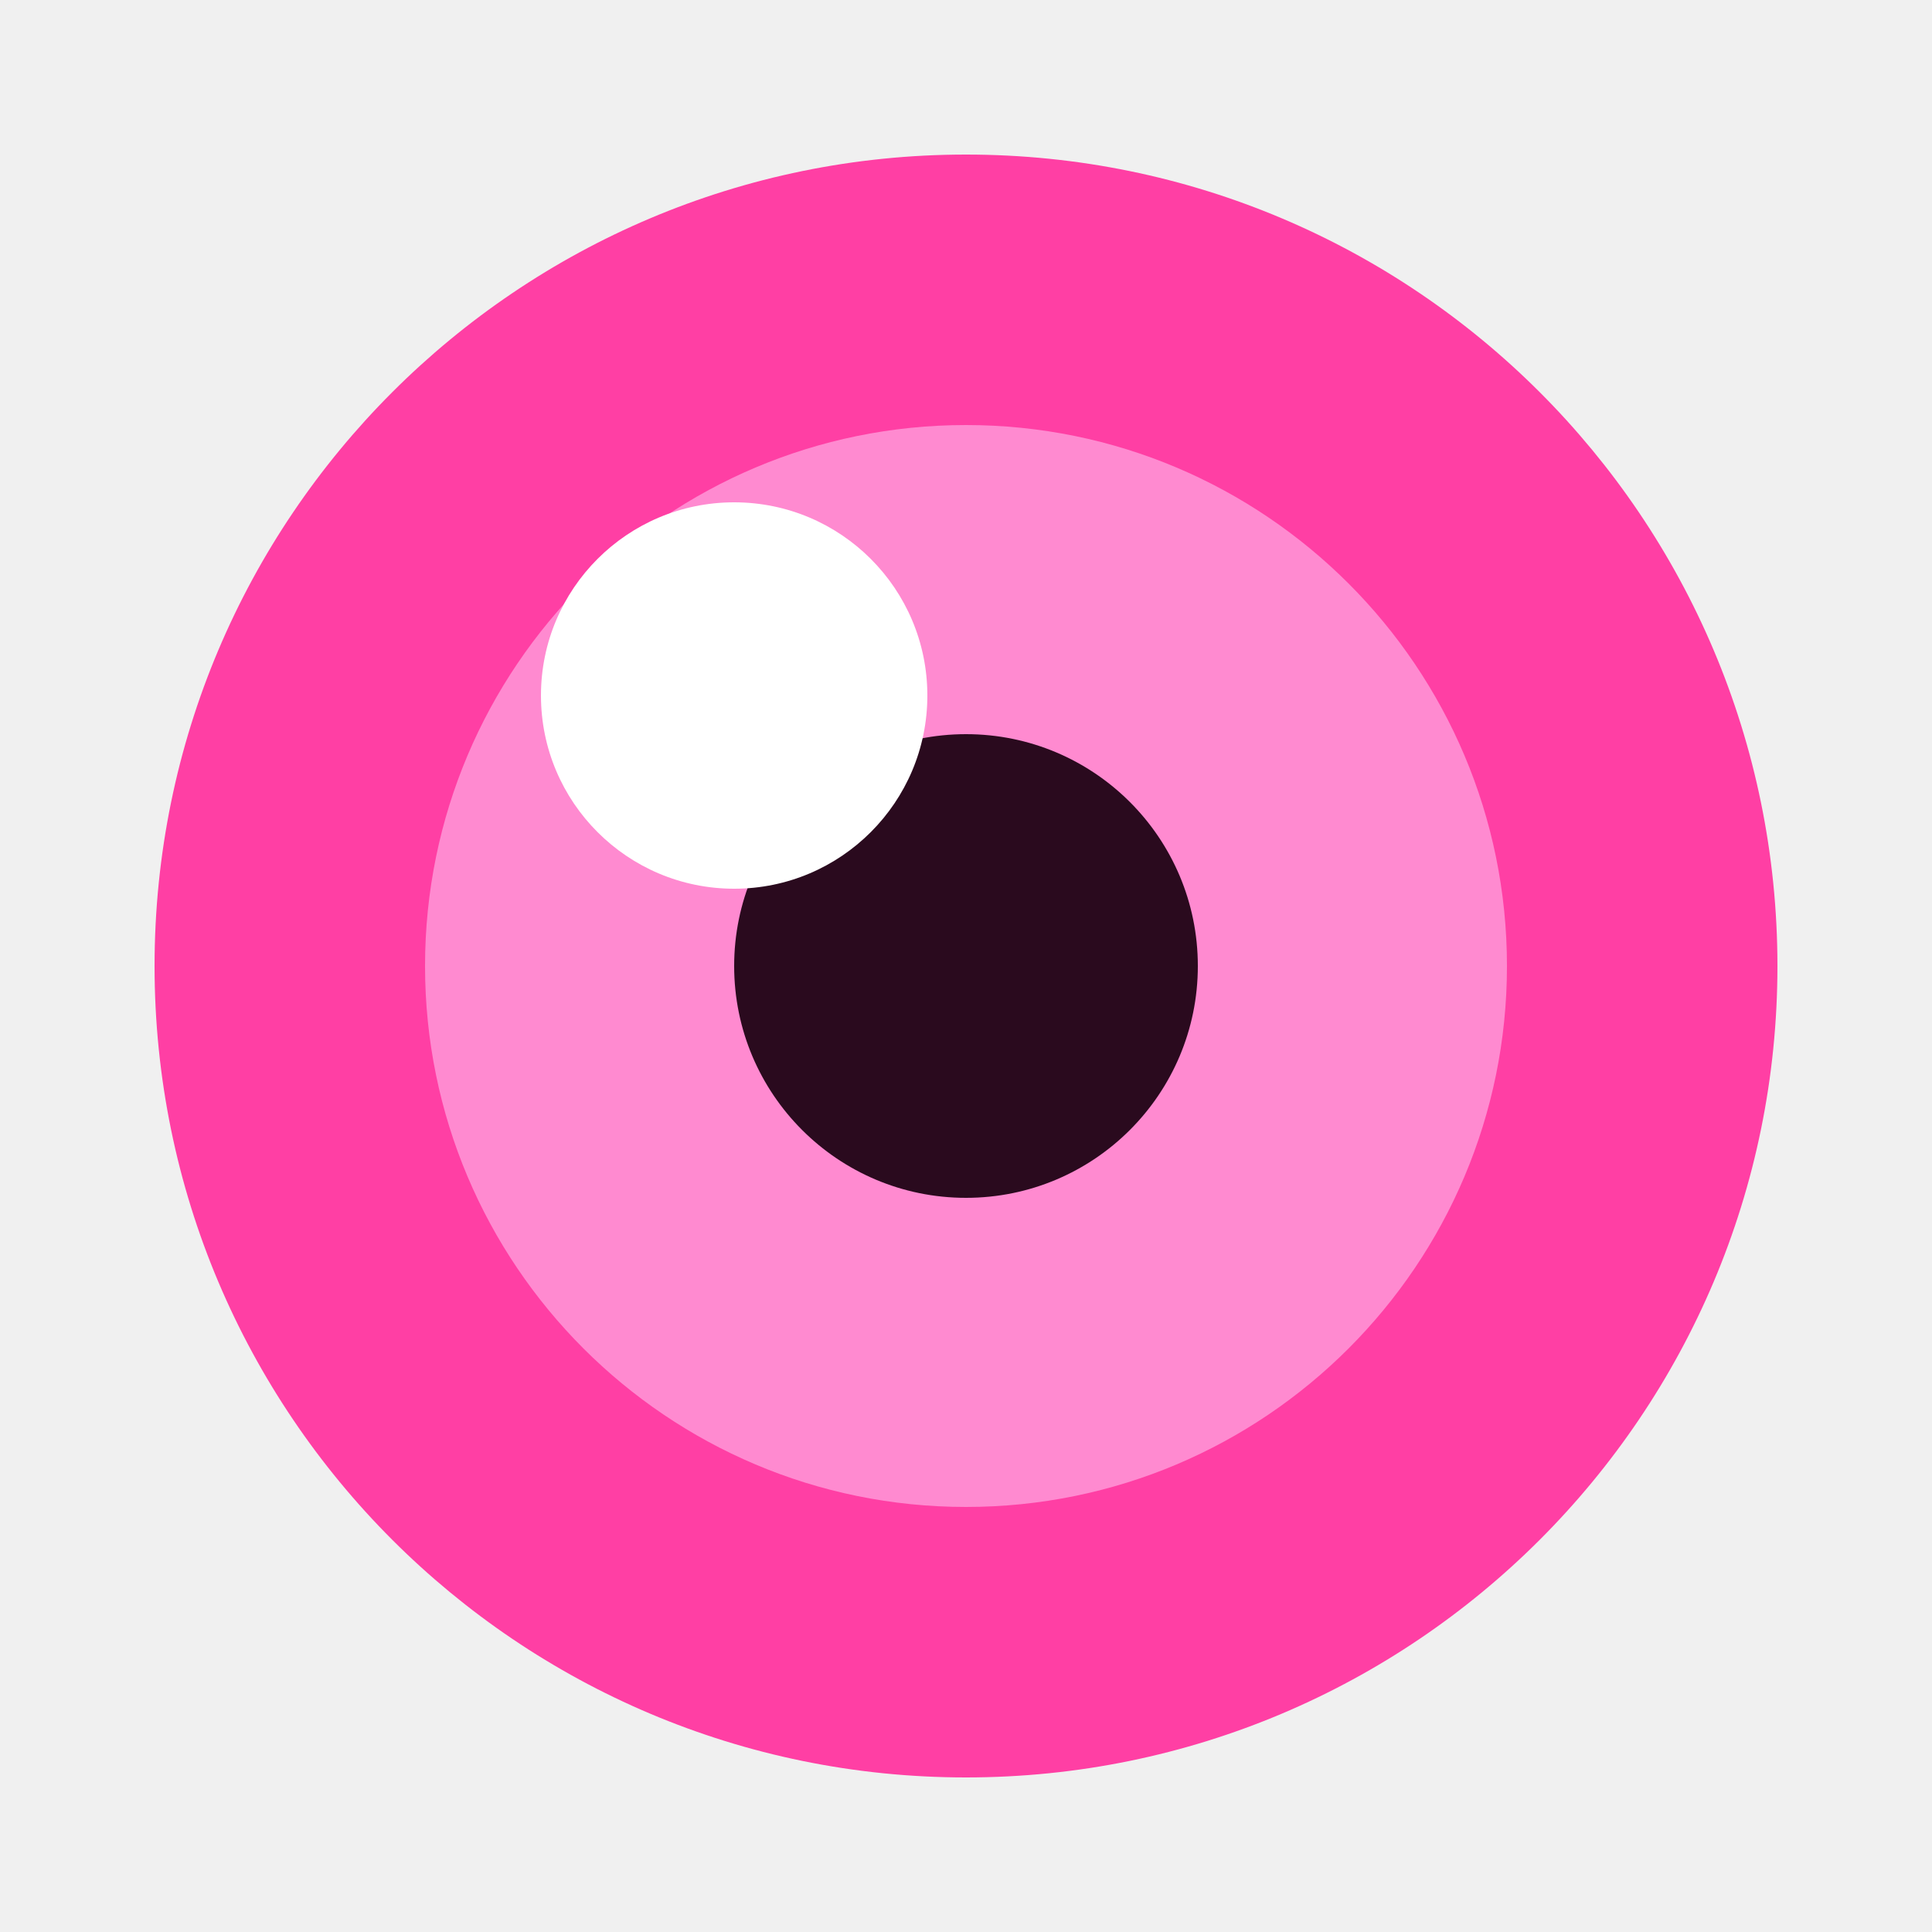
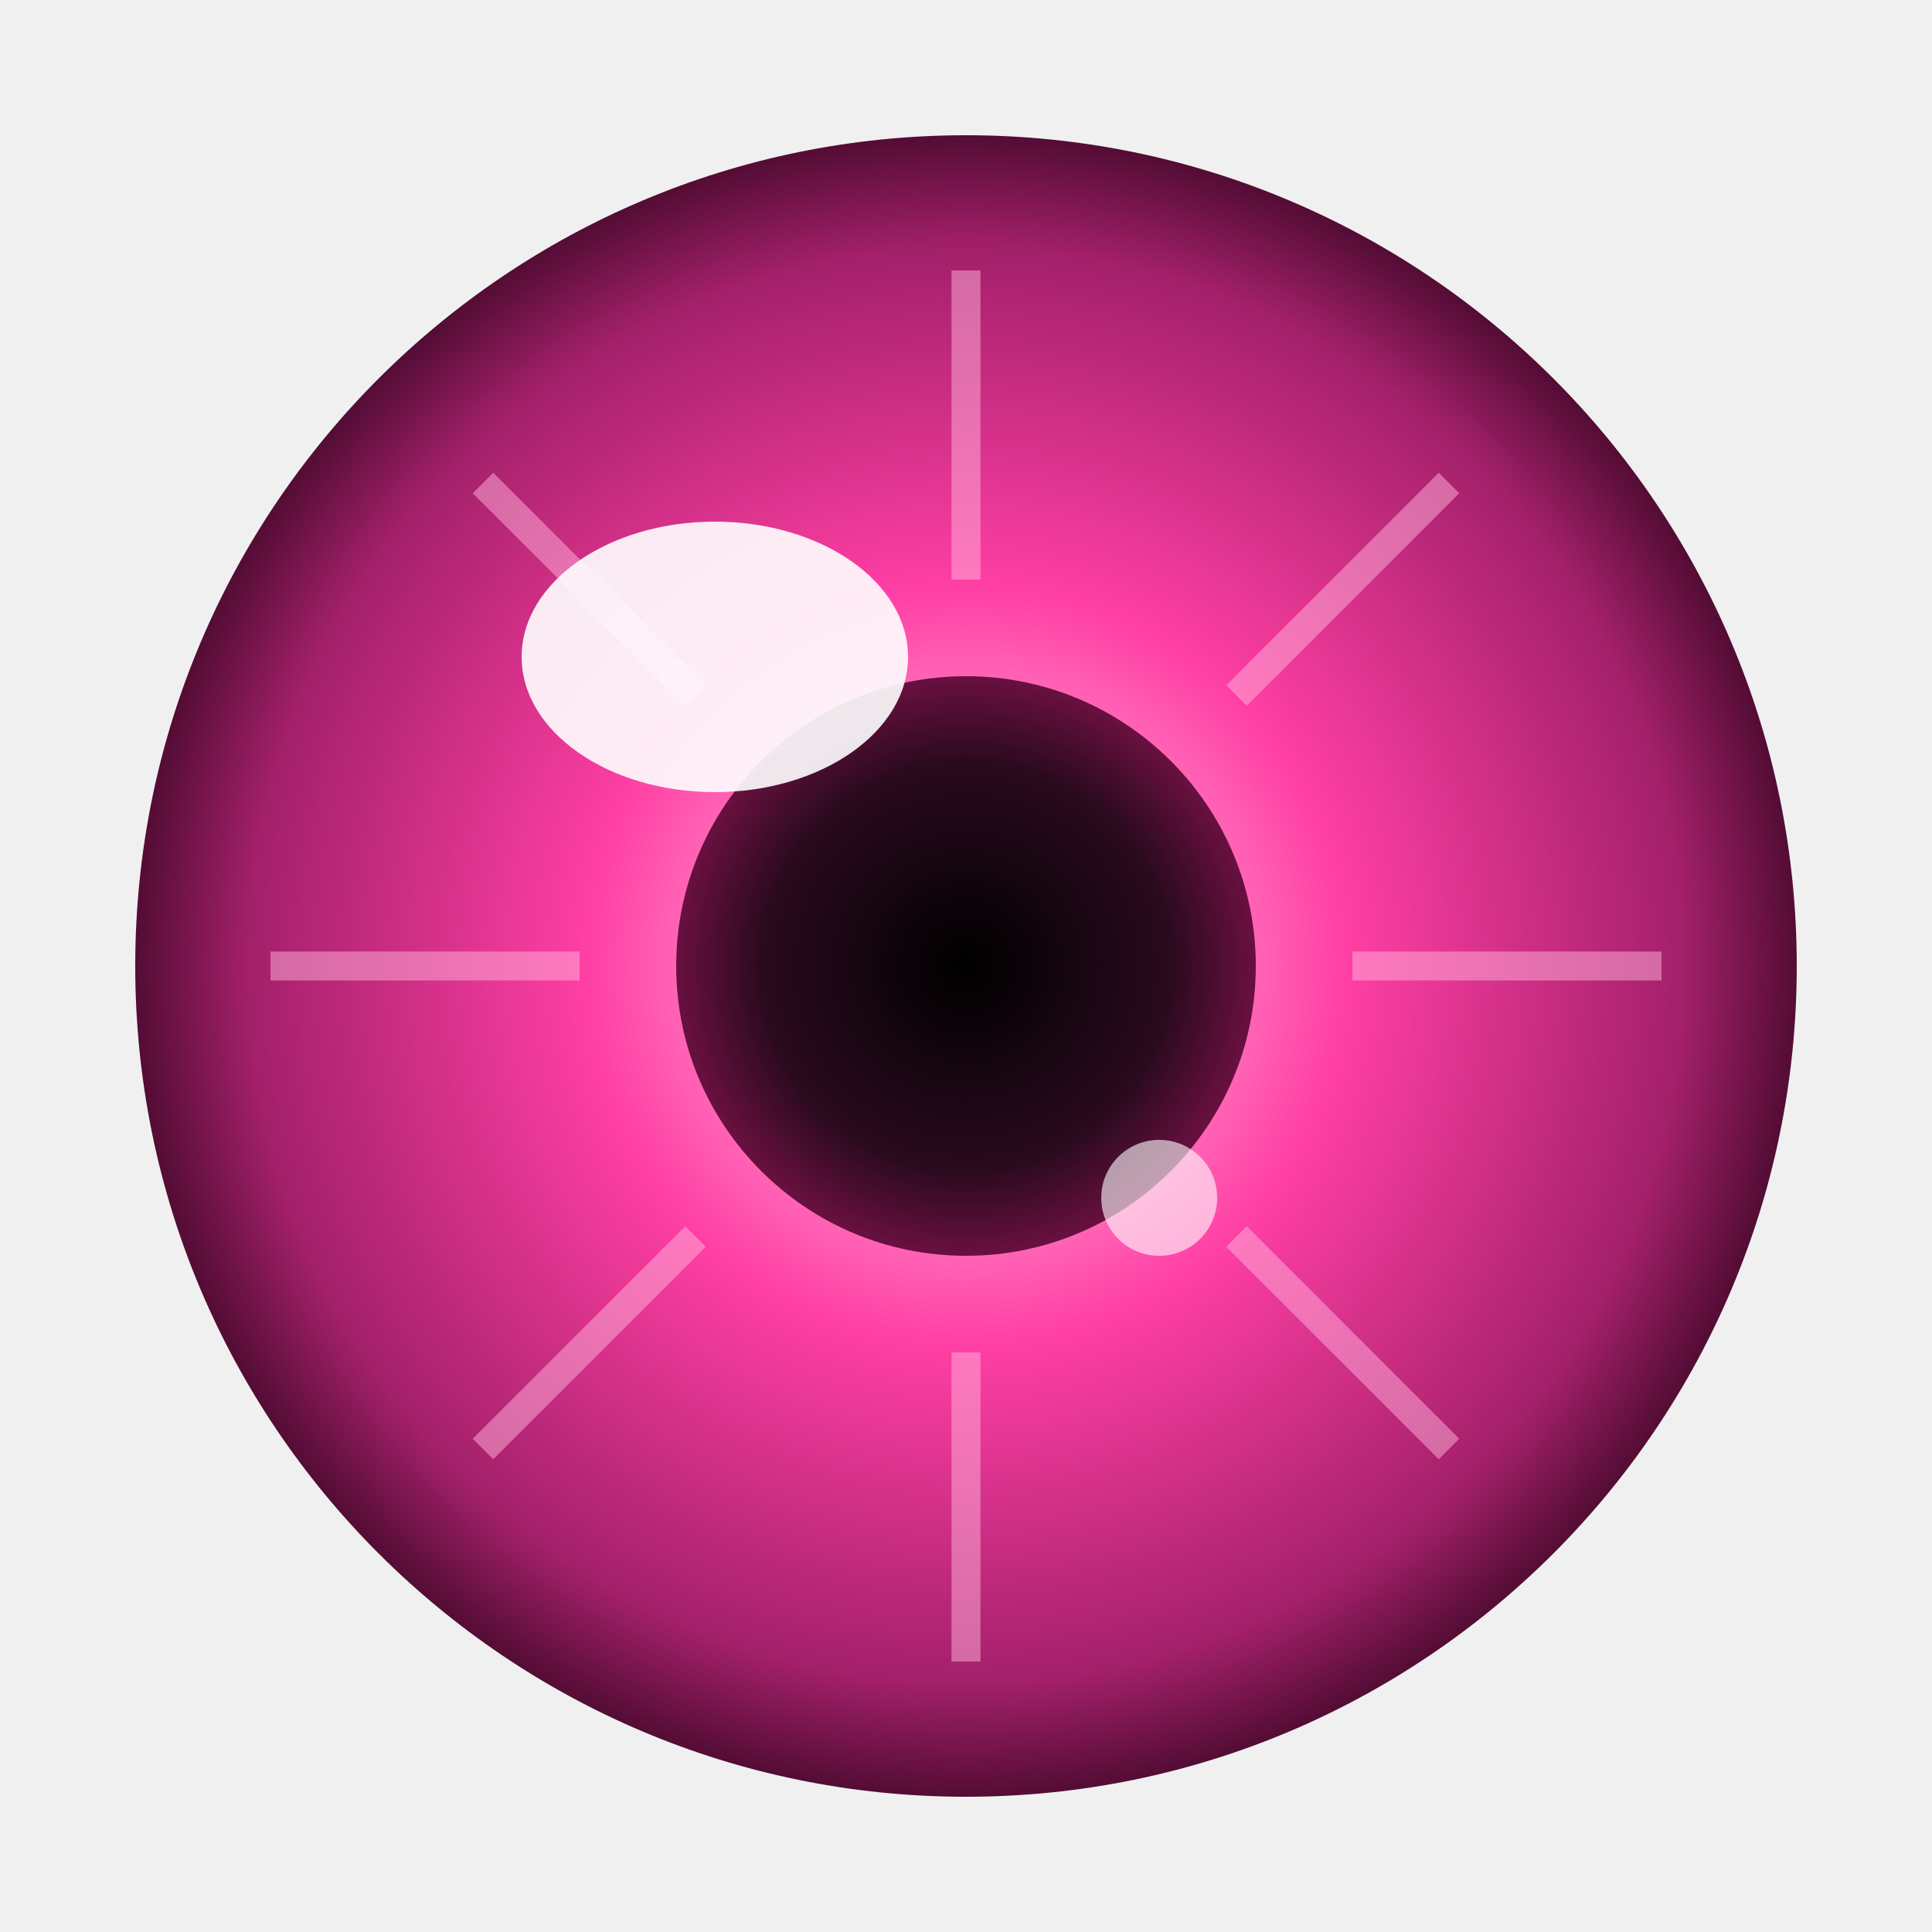
<svg xmlns="http://www.w3.org/2000/svg" viewBox="0 0 100 100">
-   <circle cx="50" cy="50" r="42" fill="#ff3fa4" />
-   <circle cx="50" cy="50" r="28" fill="#ff8ad0" />
-   <circle cx="50" cy="50" r="12" fill="#2a0a1e" />
-   <circle cx="38" cy="36" r="10" fill="#ffffff" />
+   <defs>
+     <radialGradient id="ce-iris" cx="0.5" cy="0.5">
+       <stop offset="0" stop-color="#ffd6ee" />
+       <stop offset="0.45" stop-color="#ff3fa4" />
+       <stop offset="0.85" stop-color="#a3206a" />
+       <stop offset="1" stop-color="#4a0a2e" />
+     </radialGradient>
+     <radialGradient id="ce-pupil" cx="0.5" cy="0.5">
+       <stop offset="0" stop-color="#000000" />
+       <stop offset="0.7" stop-color="#2a0a1e" />
+       <stop offset="1" stop-color="#6a1040" />
+     </radialGradient>
+   </defs>
+   <circle cx="50" cy="50" r="43" fill="url(#ce-iris)" />
+   <g stroke="#ffb3dc" stroke-width="1.5" opacity="0.5">
+     <path d="M50 14 L50 30 M50 70 L50 86 M14 50 L30 50 M70 50 L86 50 M25 25 L36 36 M64 64 L75 75 M75 25 L64 36 M25 75 L36 64" />
+   </g>
+   <circle cx="50" cy="50" r="15" fill="url(#ce-pupil)" />
+   <ellipse cx="37" cy="34" rx="10" ry="7" fill="#ffffff" opacity="0.9" />
+   <circle cx="60" cy="62" r="3" fill="#ffffff" opacity="0.6" />
</svg>
